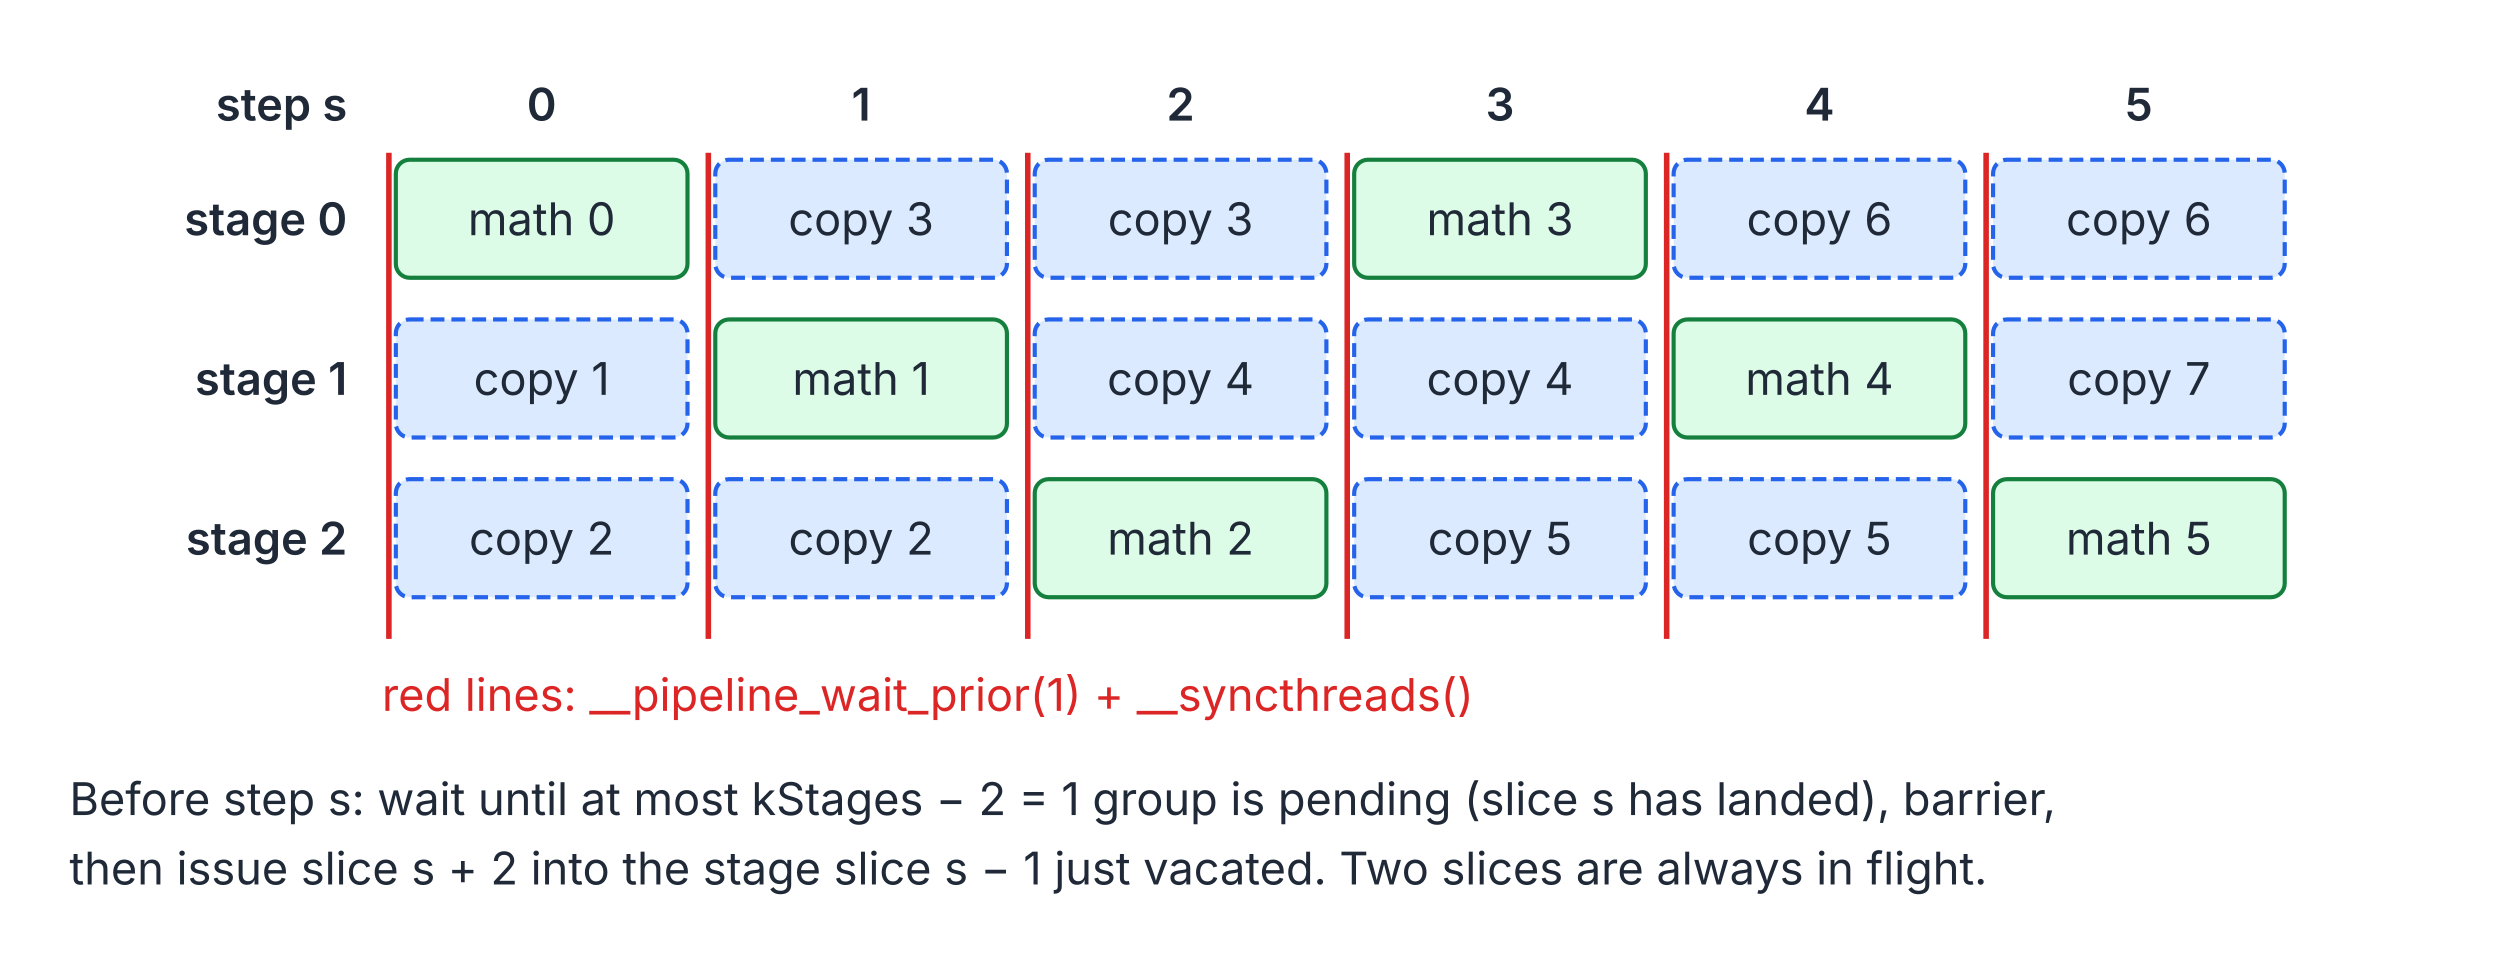
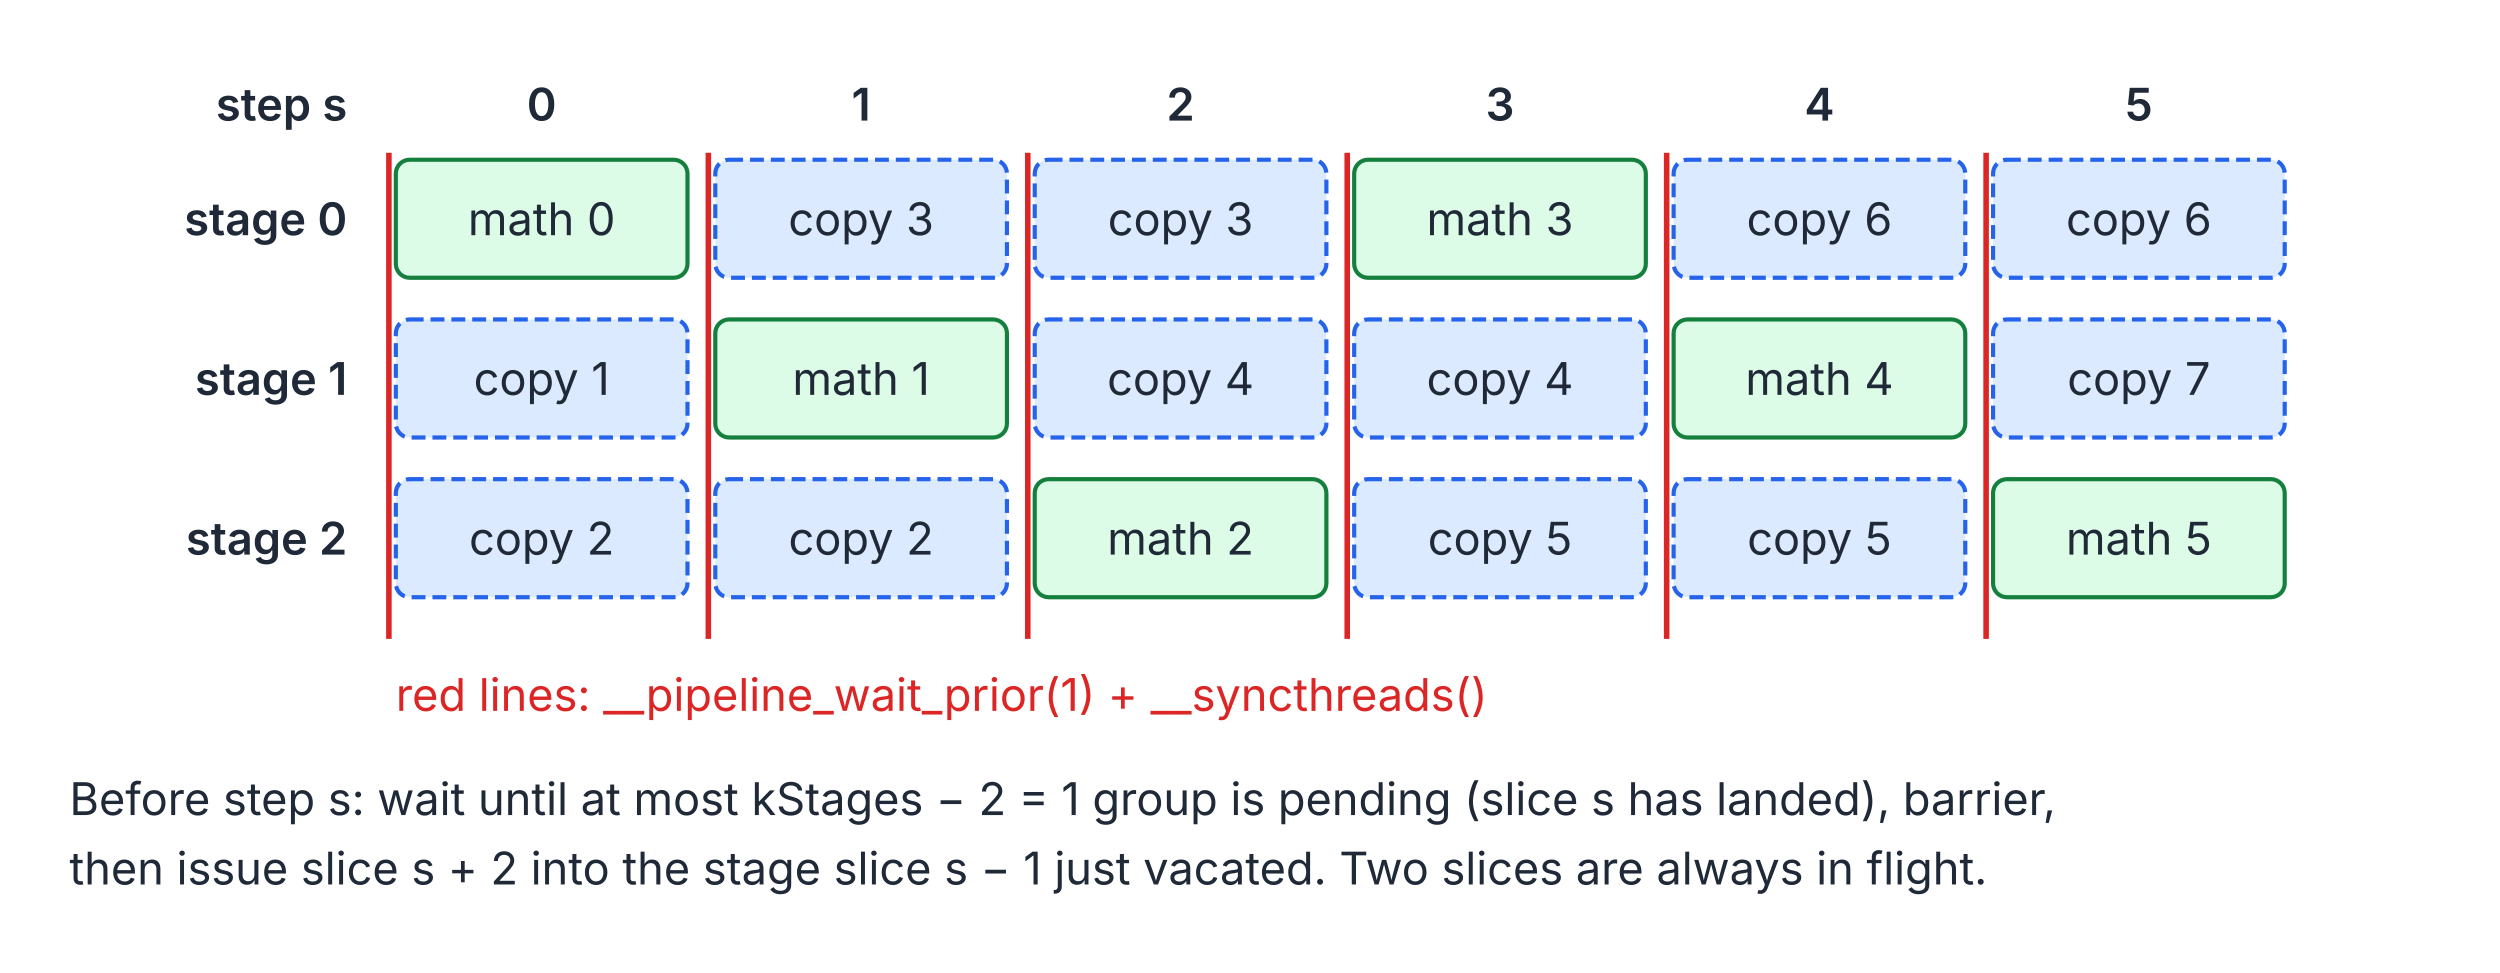
<svg xmlns="http://www.w3.org/2000/svg" viewBox="0 0 720 280" width="720" height="280" class="fig-svg" role="img">
  <style>.fig-paper{fill:var(--fig-paper,#ffffff)}.fig-panel{fill:var(--fig-panel,#f8fafc)}.fig-none{fill:none}.s-ink{stroke:var(--fig-ink,#1f2937)}.t-ink{fill:var(--fig-ink,#1f2937)}.f-ink{fill:var(--fig-ink-soft,#f3f4f6)}.f-ink2{fill:var(--fig-ink-mid,#e5e7eb)}.k-ink{fill:var(--fig-ink,#1f2937)}.s-muted{stroke:var(--fig-muted,#6b7280)}.t-muted{fill:var(--fig-muted,#6b7280)}.f-muted{fill:var(--fig-muted-soft,#f9fafb)}.f-muted2{fill:var(--fig-muted-mid,#e5e7eb)}.k-muted{fill:var(--fig-muted,#6b7280)}.s-line{stroke:var(--fig-line,#9ca3af)}.t-line{fill:var(--fig-line,#9ca3af)}.f-line{fill:var(--fig-line-soft,#f3f4f6)}.f-line2{fill:var(--fig-line-mid,#d1d5db)}.k-line{fill:var(--fig-line,#9ca3af)}.s-a{stroke:var(--fig-a,#2563eb)}.t-a{fill:var(--fig-a,#2563eb)}.f-a{fill:var(--fig-a-soft,#dbeafe)}.f-a2{fill:var(--fig-a-mid,#93c5fd)}.k-a{fill:var(--fig-a,#2563eb)}.s-b{stroke:var(--fig-b,#c2410c)}.t-b{fill:var(--fig-b,#c2410c)}.f-b{fill:var(--fig-b-soft,#ffedd5)}.f-b2{fill:var(--fig-b-mid,#fdba74)}.k-b{fill:var(--fig-b,#c2410c)}.s-c{stroke:var(--fig-c,#15803d)}.t-c{fill:var(--fig-c,#15803d)}.f-c{fill:var(--fig-c-soft,#dcfce7)}.f-c2{fill:var(--fig-c-mid,#86efac)}.k-c{fill:var(--fig-c,#15803d)}.s-d{stroke:var(--fig-d,#7c3aed)}.t-d{fill:var(--fig-d,#7c3aed)}.f-d{fill:var(--fig-d-soft,#ede9fe)}.f-d2{fill:var(--fig-d-mid,#c4b5fd)}.k-d{fill:var(--fig-d,#7c3aed)}.s-hl{stroke:var(--fig-hl,#dc2626)}.t-hl{fill:var(--fig-hl,#dc2626)}.f-hl{fill:var(--fig-hl-soft,#fee2e2)}.f-hl2{fill:var(--fig-hl-mid,#fca5a5)}.k-hl{fill:var(--fig-hl,#dc2626)}.fig-txt{font-family:Inter,system-ui,-apple-system,'Segoe UI',sans-serif;font-size:15px}.fig-mono{font-family:'Ubuntu Mono',ui-monospace,Menlo,monospace;font-size:15px}.fig-small{font-size:13px}.fig-tiny{font-size:11px}.fig-big{font-size:17px}.fig-plate{fill:var(--fig-paper,#ffffff);fill-opacity:.92}.fig-bold{font-weight:600}.fig-it{font-style:italic}</style>
  <defs>
    <marker id="gemm-pipeline-ah-ink" viewBox="0 0 10 10" refX="9" refY="5" markerWidth="7" markerHeight="7" orient="auto-start-reverse">
      <path d="M0,0 L10,5 L0,10 z" class="k-ink" />
    </marker>
    <marker id="gemm-pipeline-ah-muted" viewBox="0 0 10 10" refX="9" refY="5" markerWidth="7" markerHeight="7" orient="auto-start-reverse">
      <path d="M0,0 L10,5 L0,10 z" class="k-muted" />
    </marker>
    <marker id="gemm-pipeline-ah-a" viewBox="0 0 10 10" refX="9" refY="5" markerWidth="7" markerHeight="7" orient="auto-start-reverse">
      <path d="M0,0 L10,5 L0,10 z" class="k-a" />
    </marker>
    <marker id="gemm-pipeline-ah-b" viewBox="0 0 10 10" refX="9" refY="5" markerWidth="7" markerHeight="7" orient="auto-start-reverse">
      <path d="M0,0 L10,5 L0,10 z" class="k-b" />
    </marker>
    <marker id="gemm-pipeline-ah-c" viewBox="0 0 10 10" refX="9" refY="5" markerWidth="7" markerHeight="7" orient="auto-start-reverse">
      <path d="M0,0 L10,5 L0,10 z" class="k-c" />
    </marker>
    <marker id="gemm-pipeline-ah-d" viewBox="0 0 10 10" refX="9" refY="5" markerWidth="7" markerHeight="7" orient="auto-start-reverse">
      <path d="M0,0 L10,5 L0,10 z" class="k-d" />
    </marker>
    <marker id="gemm-pipeline-ah-hl" viewBox="0 0 10 10" refX="9" refY="5" markerWidth="7" markerHeight="7" orient="auto-start-reverse">
      <path d="M0,0 L10,5 L0,10 z" class="k-hl" />
    </marker>
  </defs>
  <rect x="0" y="0" width="720" height="280" class="fig-paper" />
  <text x="100" y="30" text-anchor="end" dominant-baseline="central" class="fig-txt t-ink fig-small fig-bold">step s</text>
  <text x="156" y="30" text-anchor="middle" dominant-baseline="central" class="fig-txt t-ink fig-small fig-bold">0</text>
  <text x="248" y="30" text-anchor="middle" dominant-baseline="central" class="fig-txt t-ink fig-small fig-bold">1</text>
  <text x="340" y="30" text-anchor="middle" dominant-baseline="central" class="fig-txt t-ink fig-small fig-bold">2</text>
  <text x="432" y="30" text-anchor="middle" dominant-baseline="central" class="fig-txt t-ink fig-small fig-bold">3</text>
  <text x="524" y="30" text-anchor="middle" dominant-baseline="central" class="fig-txt t-ink fig-small fig-bold">4</text>
  <text x="616" y="30" text-anchor="middle" dominant-baseline="central" class="fig-txt t-ink fig-small fig-bold">5</text>
  <text x="100" y="63" text-anchor="end" dominant-baseline="central" class="fig-txt t-ink fig-small fig-bold">stage 0</text>
  <rect x="114" y="46" width="84" height="34" rx="4" class="f-c s-c" stroke-width="1.2" />
  <text x="156" y="63" text-anchor="middle" dominant-baseline="central" class="fig-txt t-ink fig-small">math 0</text>
  <rect x="206" y="46" width="84" height="34" rx="4" class="f-a s-a" stroke-width="1.2" stroke-dasharray="4 2" />
  <text x="248" y="63" text-anchor="middle" dominant-baseline="central" class="fig-txt t-ink fig-small">copy 3</text>
  <rect x="298" y="46" width="84" height="34" rx="4" class="f-a s-a" stroke-width="1.2" stroke-dasharray="4 2" />
  <text x="340" y="63" text-anchor="middle" dominant-baseline="central" class="fig-txt t-ink fig-small">copy 3</text>
  <rect x="390" y="46" width="84" height="34" rx="4" class="f-c s-c" stroke-width="1.2" />
  <text x="432" y="63" text-anchor="middle" dominant-baseline="central" class="fig-txt t-ink fig-small">math 3</text>
  <rect x="482" y="46" width="84" height="34" rx="4" class="f-a s-a" stroke-width="1.2" stroke-dasharray="4 2" />
  <text x="524" y="63" text-anchor="middle" dominant-baseline="central" class="fig-txt t-ink fig-small">copy 6</text>
  <rect x="574" y="46" width="84" height="34" rx="4" class="f-a s-a" stroke-width="1.2" stroke-dasharray="4 2" />
  <text x="616" y="63" text-anchor="middle" dominant-baseline="central" class="fig-txt t-ink fig-small">copy 6</text>
  <text x="100" y="109" text-anchor="end" dominant-baseline="central" class="fig-txt t-ink fig-small fig-bold">stage 1</text>
  <rect x="114" y="92" width="84" height="34" rx="4" class="f-a s-a" stroke-width="1.2" stroke-dasharray="4 2" />
  <text x="156" y="109" text-anchor="middle" dominant-baseline="central" class="fig-txt t-ink fig-small">copy 1</text>
  <rect x="206" y="92" width="84" height="34" rx="4" class="f-c s-c" stroke-width="1.2" />
  <text x="248" y="109" text-anchor="middle" dominant-baseline="central" class="fig-txt t-ink fig-small">math 1</text>
  <rect x="298" y="92" width="84" height="34" rx="4" class="f-a s-a" stroke-width="1.2" stroke-dasharray="4 2" />
  <text x="340" y="109" text-anchor="middle" dominant-baseline="central" class="fig-txt t-ink fig-small">copy 4</text>
  <rect x="390" y="92" width="84" height="34" rx="4" class="f-a s-a" stroke-width="1.2" stroke-dasharray="4 2" />
  <text x="432" y="109" text-anchor="middle" dominant-baseline="central" class="fig-txt t-ink fig-small">copy 4</text>
  <rect x="482" y="92" width="84" height="34" rx="4" class="f-c s-c" stroke-width="1.2" />
  <text x="524" y="109" text-anchor="middle" dominant-baseline="central" class="fig-txt t-ink fig-small">math 4</text>
  <rect x="574" y="92" width="84" height="34" rx="4" class="f-a s-a" stroke-width="1.2" stroke-dasharray="4 2" />
  <text x="616" y="109" text-anchor="middle" dominant-baseline="central" class="fig-txt t-ink fig-small">copy 7</text>
  <text x="100" y="155" text-anchor="end" dominant-baseline="central" class="fig-txt t-ink fig-small fig-bold">stage 2</text>
  <rect x="114" y="138" width="84" height="34" rx="4" class="f-a s-a" stroke-width="1.2" stroke-dasharray="4 2" />
  <text x="156" y="155" text-anchor="middle" dominant-baseline="central" class="fig-txt t-ink fig-small">copy 2</text>
  <rect x="206" y="138" width="84" height="34" rx="4" class="f-a s-a" stroke-width="1.2" stroke-dasharray="4 2" />
  <text x="248" y="155" text-anchor="middle" dominant-baseline="central" class="fig-txt t-ink fig-small">copy 2</text>
  <rect x="298" y="138" width="84" height="34" rx="4" class="f-c s-c" stroke-width="1.2" />
  <text x="340" y="155" text-anchor="middle" dominant-baseline="central" class="fig-txt t-ink fig-small">math 2</text>
  <rect x="390" y="138" width="84" height="34" rx="4" class="f-a s-a" stroke-width="1.2" stroke-dasharray="4 2" />
  <text x="432" y="155" text-anchor="middle" dominant-baseline="central" class="fig-txt t-ink fig-small">copy 5</text>
  <rect x="482" y="138" width="84" height="34" rx="4" class="f-a s-a" stroke-width="1.2" stroke-dasharray="4 2" />
  <text x="524" y="155" text-anchor="middle" dominant-baseline="central" class="fig-txt t-ink fig-small">copy 5</text>
  <rect x="574" y="138" width="84" height="34" rx="4" class="f-c s-c" stroke-width="1.2" />
  <text x="616" y="155" text-anchor="middle" dominant-baseline="central" class="fig-txt t-ink fig-small">math 5</text>
-   <text x="110" y="200" text-anchor="start" dominant-baseline="central" class="fig-txt t-hl fig-small">red lines: __pipeline_wait_prior(1) + __syncthreads()</text>
+   <text x="114" y="200" text-anchor="start" dominant-baseline="central" class="fig-txt t-hl fig-small">red lines: __pipeline_wait_prior(1) + __syncthreads()</text>
  <line x1="112" y1="44" x2="112" y2="184" class="s-hl" stroke-width="1.6" />
  <line x1="204" y1="44" x2="204" y2="184" class="s-hl" stroke-width="1.6" />
  <line x1="296" y1="44" x2="296" y2="184" class="s-hl" stroke-width="1.6" />
  <line x1="388" y1="44" x2="388" y2="184" class="s-hl" stroke-width="1.6" />
  <line x1="480" y1="44" x2="480" y2="184" class="s-hl" stroke-width="1.6" />
  <line x1="572" y1="44" x2="572" y2="184" class="s-hl" stroke-width="1.6" />
  <text x="20" y="230" text-anchor="start" dominant-baseline="central" class="fig-txt t-ink fig-small">Before step s: wait until at most kStages − 2 = 1 group is pending (slice s has landed), barrier,</text>
  <text x="20" y="250" text-anchor="start" dominant-baseline="central" class="fig-txt t-ink fig-small">then issue slice s + 2 into the stage slice s − 1 just vacated. Two slices are always in flight.</text>
</svg>
